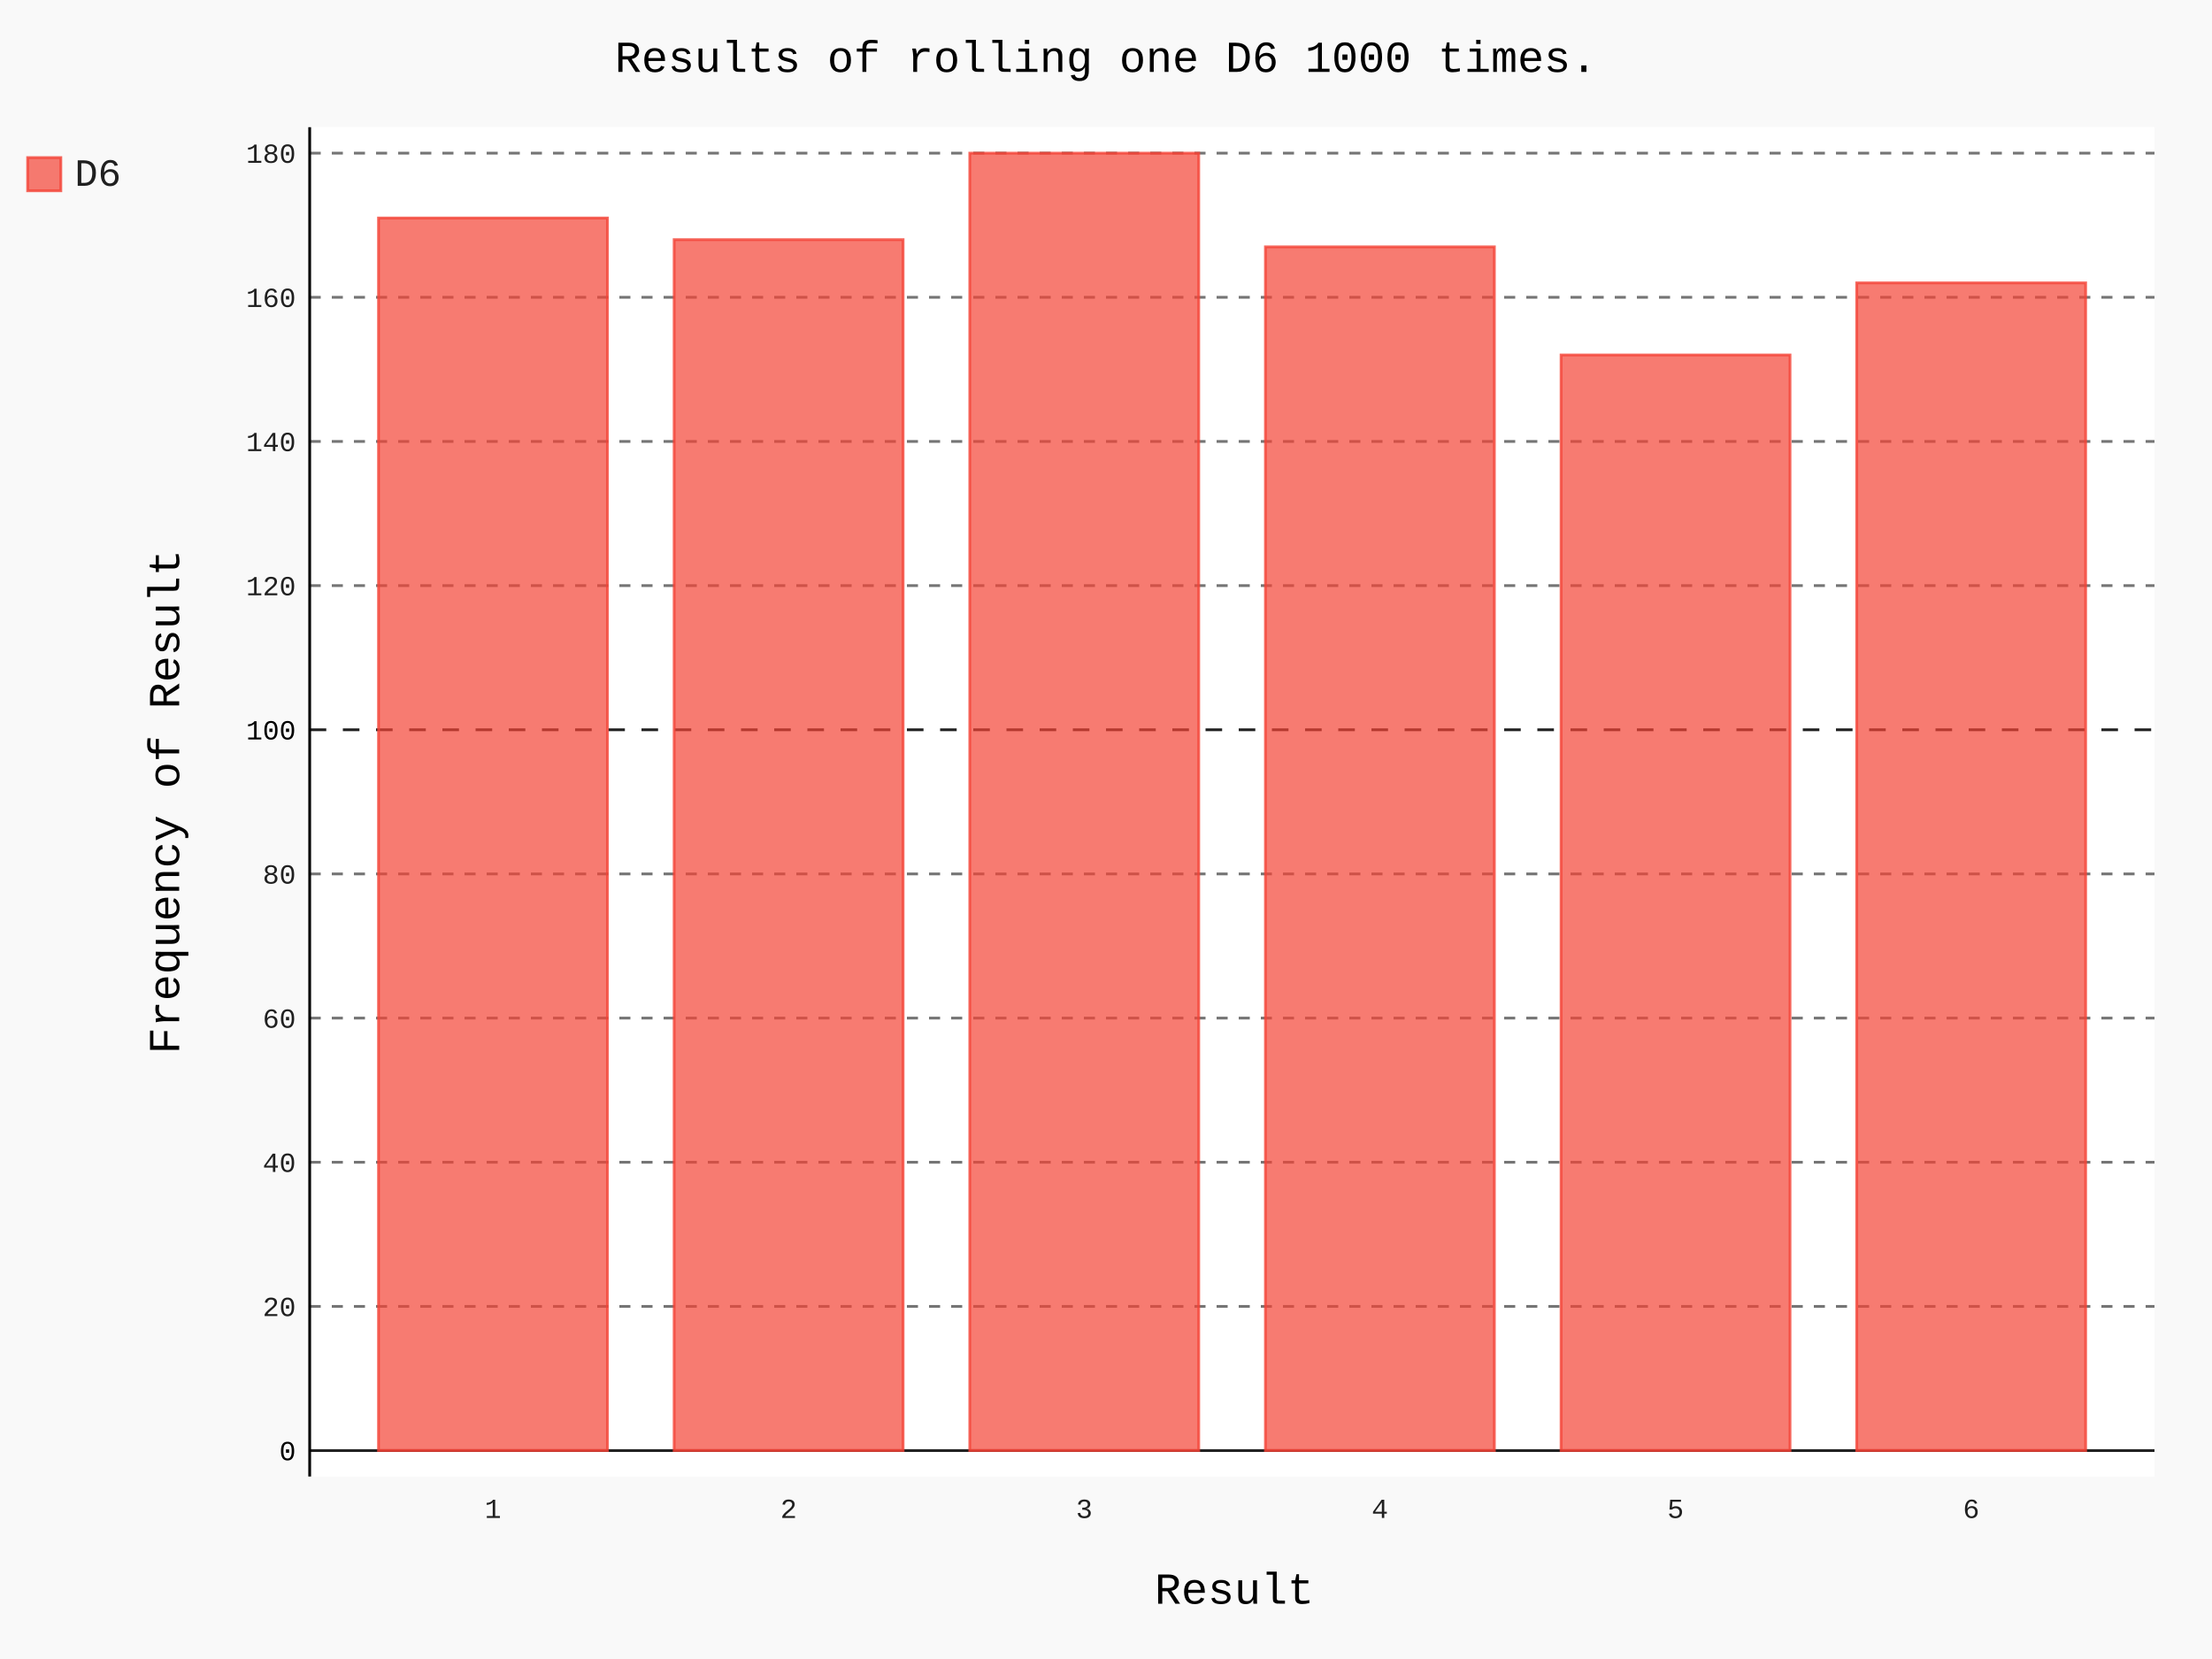
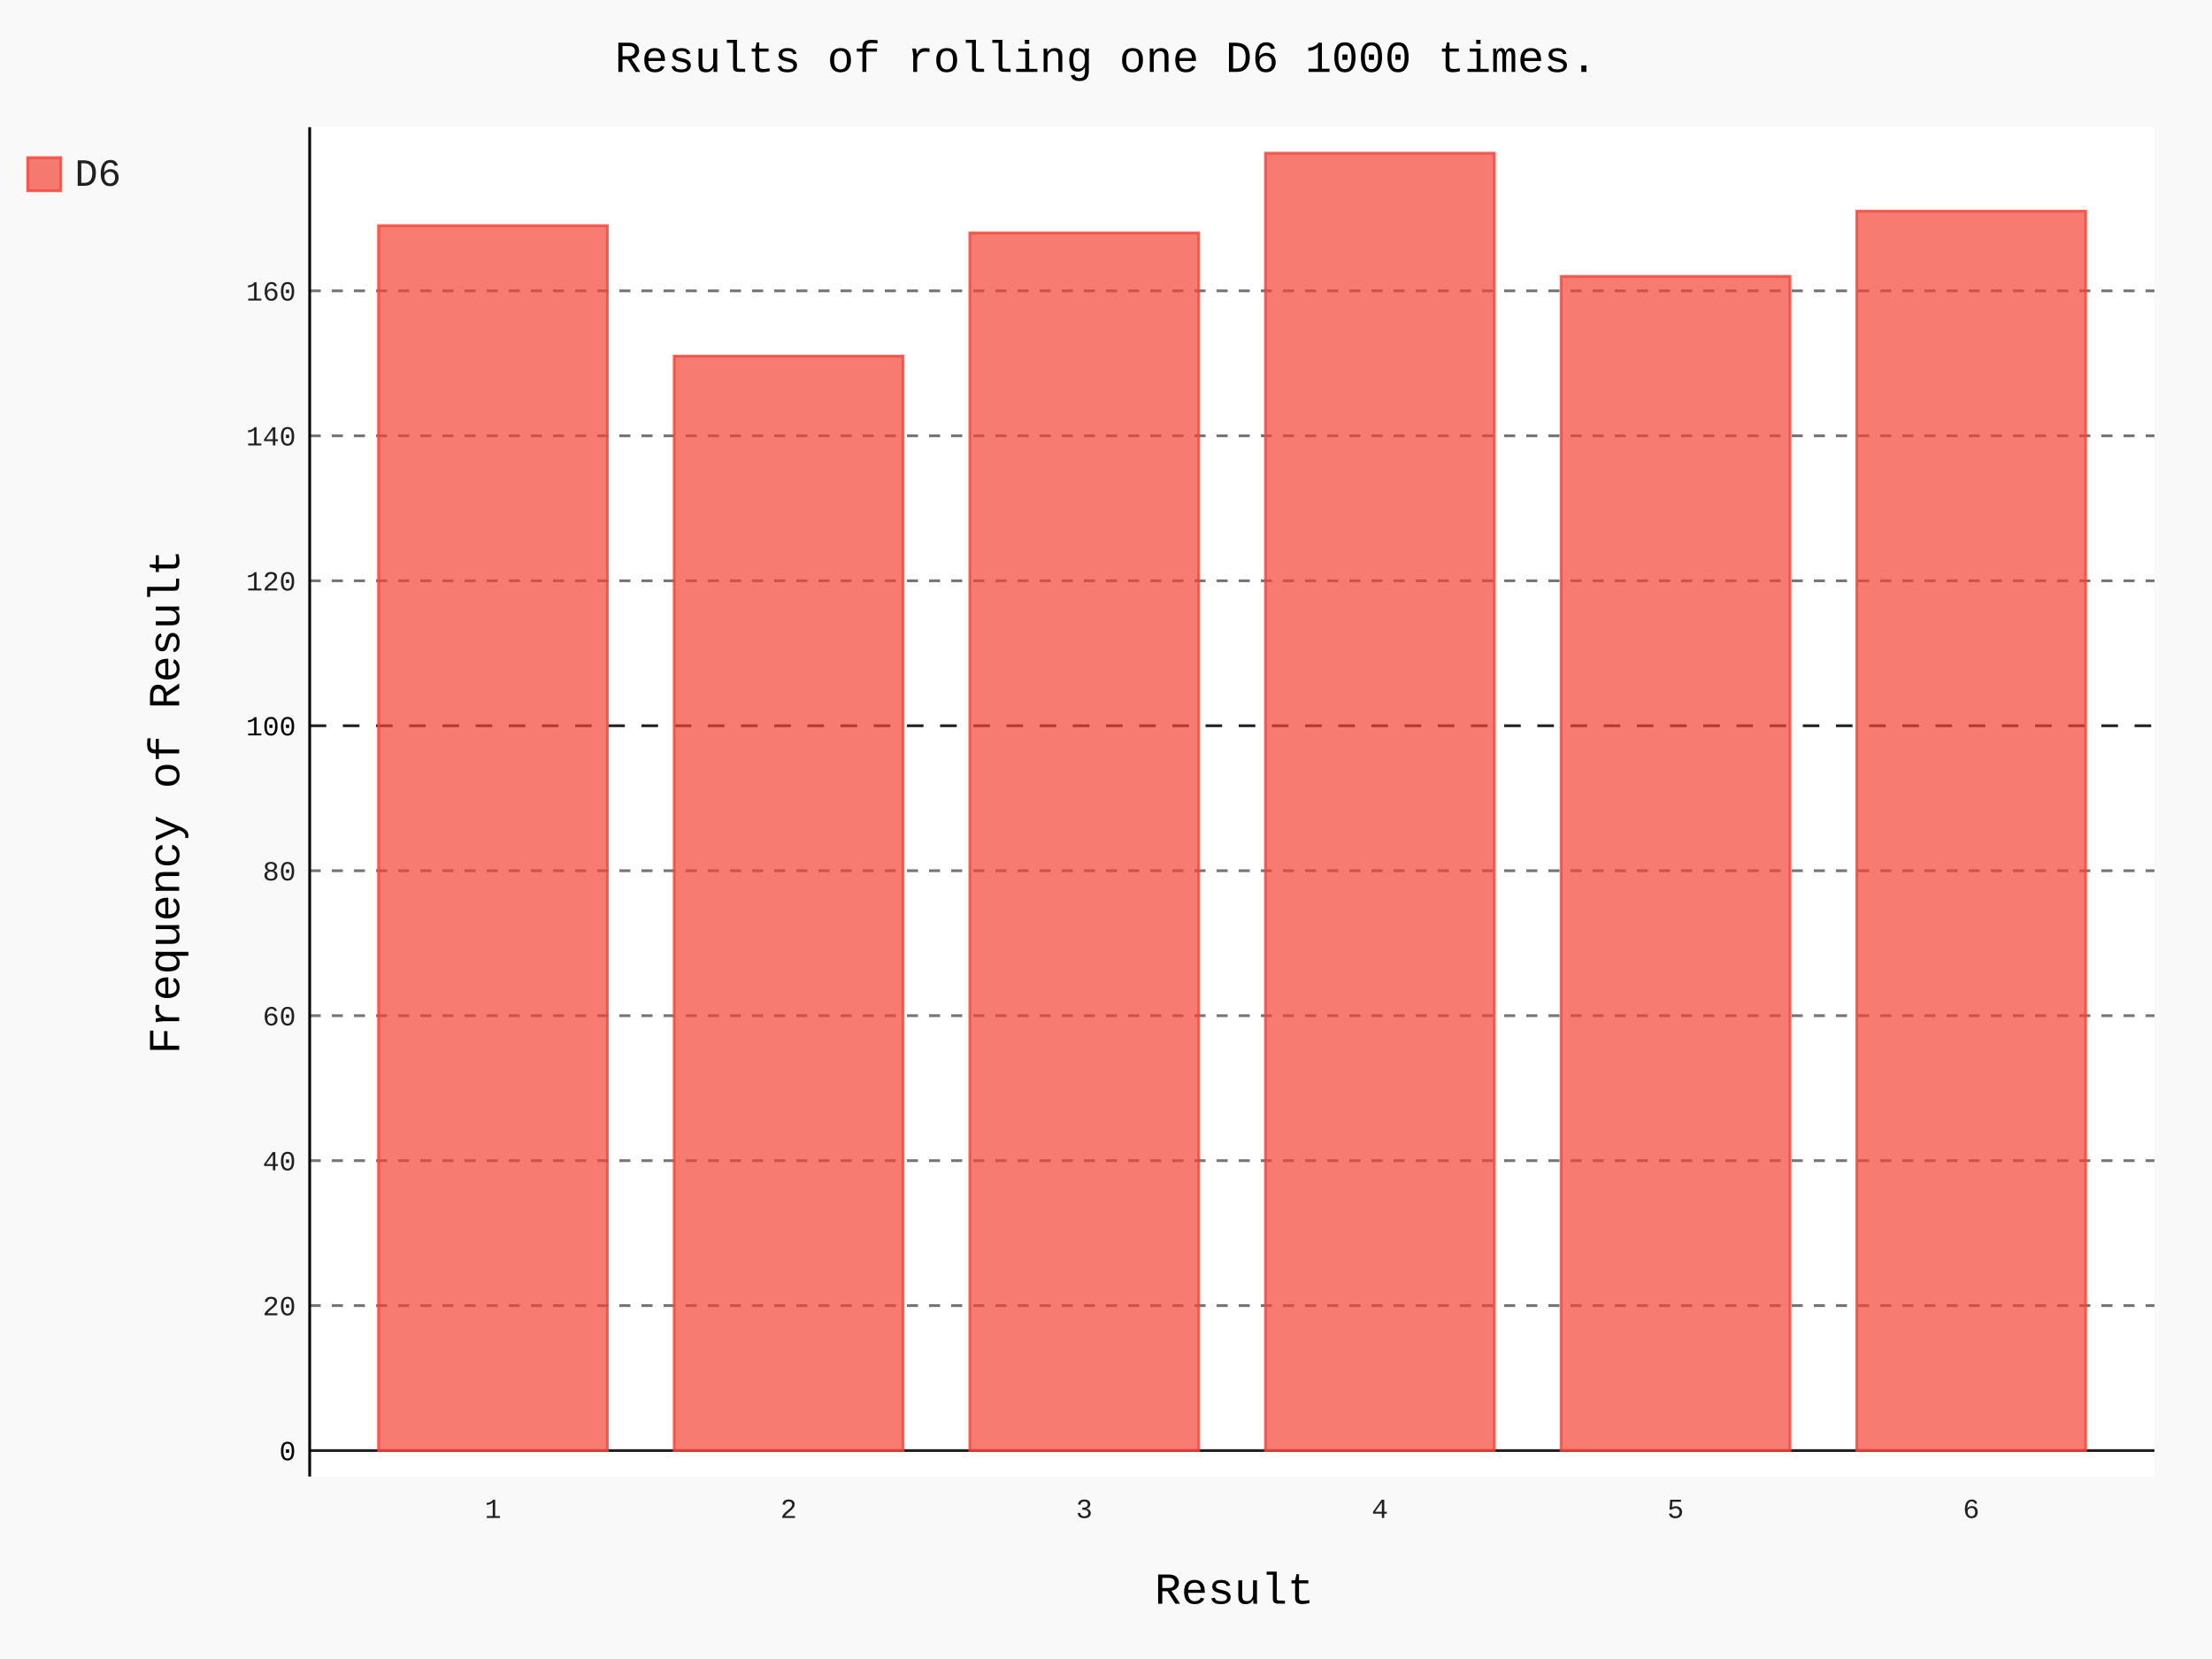
- <svg xmlns="http://www.w3.org/2000/svg" id="chart-e79f30ec-a8a2-48f5-9b01-b113cd62b78a" class="pygal-chart" viewBox="0 0 800 600">
+ <svg xmlns="http://www.w3.org/2000/svg" id="chart-835c3b73-6fb8-4916-91d3-6262d612d0e1" class="pygal-chart" viewBox="0 0 800 600">
  <defs>
-     <style type="text/css">#chart-e79f30ec-a8a2-48f5-9b01-b113cd62b78a{-webkit-user-select:none;-webkit-font-smoothing:antialiased;font-family:Consolas,"Liberation Mono",Menlo,Courier,monospace}#chart-e79f30ec-a8a2-48f5-9b01-b113cd62b78a .title{font-family:Consolas,"Liberation Mono",Menlo,Courier,monospace;font-size:16px}#chart-e79f30ec-a8a2-48f5-9b01-b113cd62b78a .legends .legend text{font-family:Consolas,"Liberation Mono",Menlo,Courier,monospace;font-size:14px}#chart-e79f30ec-a8a2-48f5-9b01-b113cd62b78a .axis text{font-family:Consolas,"Liberation Mono",Menlo,Courier,monospace;font-size:10px}#chart-e79f30ec-a8a2-48f5-9b01-b113cd62b78a .axis text.major{font-family:Consolas,"Liberation Mono",Menlo,Courier,monospace;font-size:10px}#chart-e79f30ec-a8a2-48f5-9b01-b113cd62b78a .text-overlay text.value{font-family:Consolas,"Liberation Mono",Menlo,Courier,monospace;font-size:16px}#chart-e79f30ec-a8a2-48f5-9b01-b113cd62b78a .text-overlay text.label{font-family:Consolas,"Liberation Mono",Menlo,Courier,monospace;font-size:10px}#chart-e79f30ec-a8a2-48f5-9b01-b113cd62b78a .tooltip{font-family:Consolas,"Liberation Mono",Menlo,Courier,monospace;font-size:14px}#chart-e79f30ec-a8a2-48f5-9b01-b113cd62b78a text.no_data{font-family:Consolas,"Liberation Mono",Menlo,Courier,monospace;font-size:64px}
- #chart-e79f30ec-a8a2-48f5-9b01-b113cd62b78a{background-color:rgba(249,249,249,1)}#chart-e79f30ec-a8a2-48f5-9b01-b113cd62b78a path,#chart-e79f30ec-a8a2-48f5-9b01-b113cd62b78a line,#chart-e79f30ec-a8a2-48f5-9b01-b113cd62b78a rect,#chart-e79f30ec-a8a2-48f5-9b01-b113cd62b78a circle{-webkit-transition:150ms;-moz-transition:150ms;transition:150ms}#chart-e79f30ec-a8a2-48f5-9b01-b113cd62b78a .graph &gt; .background{fill:rgba(249,249,249,1)}#chart-e79f30ec-a8a2-48f5-9b01-b113cd62b78a .plot &gt; .background{fill:rgba(255,255,255,1)}#chart-e79f30ec-a8a2-48f5-9b01-b113cd62b78a .graph{fill:rgba(0,0,0,.87)}#chart-e79f30ec-a8a2-48f5-9b01-b113cd62b78a text.no_data{fill:rgba(0,0,0,1)}#chart-e79f30ec-a8a2-48f5-9b01-b113cd62b78a .title{fill:rgba(0,0,0,1)}#chart-e79f30ec-a8a2-48f5-9b01-b113cd62b78a .legends .legend text{fill:rgba(0,0,0,.87)}#chart-e79f30ec-a8a2-48f5-9b01-b113cd62b78a .legends .legend:hover text{fill:rgba(0,0,0,1)}#chart-e79f30ec-a8a2-48f5-9b01-b113cd62b78a .axis .line{stroke:rgba(0,0,0,1)}#chart-e79f30ec-a8a2-48f5-9b01-b113cd62b78a .axis .guide.line{stroke:rgba(0,0,0,.54)}#chart-e79f30ec-a8a2-48f5-9b01-b113cd62b78a .axis .major.line{stroke:rgba(0,0,0,.87)}#chart-e79f30ec-a8a2-48f5-9b01-b113cd62b78a .axis text.major{fill:rgba(0,0,0,1)}#chart-e79f30ec-a8a2-48f5-9b01-b113cd62b78a .axis.y .guides:hover .guide.line,#chart-e79f30ec-a8a2-48f5-9b01-b113cd62b78a .line-graph .axis.x .guides:hover .guide.line,#chart-e79f30ec-a8a2-48f5-9b01-b113cd62b78a .stackedline-graph .axis.x .guides:hover .guide.line,#chart-e79f30ec-a8a2-48f5-9b01-b113cd62b78a .xy-graph .axis.x .guides:hover .guide.line{stroke:rgba(0,0,0,1)}#chart-e79f30ec-a8a2-48f5-9b01-b113cd62b78a .axis .guides:hover text{fill:rgba(0,0,0,1)}#chart-e79f30ec-a8a2-48f5-9b01-b113cd62b78a .reactive{fill-opacity:.7;stroke-opacity:.8}#chart-e79f30ec-a8a2-48f5-9b01-b113cd62b78a .ci{stroke:rgba(0,0,0,.87)}#chart-e79f30ec-a8a2-48f5-9b01-b113cd62b78a .reactive.active,#chart-e79f30ec-a8a2-48f5-9b01-b113cd62b78a .active .reactive{fill-opacity:.8;stroke-opacity:.9;stroke-width:4}#chart-e79f30ec-a8a2-48f5-9b01-b113cd62b78a .ci .reactive.active{stroke-width:1.5}#chart-e79f30ec-a8a2-48f5-9b01-b113cd62b78a .series text{fill:rgba(0,0,0,1)}#chart-e79f30ec-a8a2-48f5-9b01-b113cd62b78a .tooltip rect{fill:rgba(255,255,255,1);stroke:rgba(0,0,0,1);-webkit-transition:opacity 150ms;-moz-transition:opacity 150ms;transition:opacity 150ms}#chart-e79f30ec-a8a2-48f5-9b01-b113cd62b78a .tooltip .label{fill:rgba(0,0,0,.87)}#chart-e79f30ec-a8a2-48f5-9b01-b113cd62b78a .tooltip .label{fill:rgba(0,0,0,.87)}#chart-e79f30ec-a8a2-48f5-9b01-b113cd62b78a .tooltip .legend{font-size:.8em;fill:rgba(0,0,0,.54)}#chart-e79f30ec-a8a2-48f5-9b01-b113cd62b78a .tooltip .x_label{font-size:.6em;fill:rgba(0,0,0,1)}#chart-e79f30ec-a8a2-48f5-9b01-b113cd62b78a .tooltip .xlink{font-size:.5em;text-decoration:underline}#chart-e79f30ec-a8a2-48f5-9b01-b113cd62b78a .tooltip .value{font-size:1.5em}#chart-e79f30ec-a8a2-48f5-9b01-b113cd62b78a .bound{font-size:.5em}#chart-e79f30ec-a8a2-48f5-9b01-b113cd62b78a .max-value{font-size:.75em;fill:rgba(0,0,0,.54)}#chart-e79f30ec-a8a2-48f5-9b01-b113cd62b78a .map-element{fill:rgba(255,255,255,1);stroke:rgba(0,0,0,.54) !important}#chart-e79f30ec-a8a2-48f5-9b01-b113cd62b78a .map-element .reactive{fill-opacity:inherit;stroke-opacity:inherit}#chart-e79f30ec-a8a2-48f5-9b01-b113cd62b78a .color-0,#chart-e79f30ec-a8a2-48f5-9b01-b113cd62b78a .color-0 a:visited{stroke:#F44336;fill:#F44336}#chart-e79f30ec-a8a2-48f5-9b01-b113cd62b78a .text-overlay .color-0 text{fill:black}
- #chart-e79f30ec-a8a2-48f5-9b01-b113cd62b78a text.no_data{text-anchor:middle}#chart-e79f30ec-a8a2-48f5-9b01-b113cd62b78a .guide.line{fill:none}#chart-e79f30ec-a8a2-48f5-9b01-b113cd62b78a .centered{text-anchor:middle}#chart-e79f30ec-a8a2-48f5-9b01-b113cd62b78a .title{text-anchor:middle}#chart-e79f30ec-a8a2-48f5-9b01-b113cd62b78a .legends .legend text{fill-opacity:1}#chart-e79f30ec-a8a2-48f5-9b01-b113cd62b78a .axis.x text{text-anchor:middle}#chart-e79f30ec-a8a2-48f5-9b01-b113cd62b78a .axis.x:not(.web) text[transform]{text-anchor:start}#chart-e79f30ec-a8a2-48f5-9b01-b113cd62b78a .axis.x:not(.web) text[transform].backwards{text-anchor:end}#chart-e79f30ec-a8a2-48f5-9b01-b113cd62b78a .axis.y text{text-anchor:end}#chart-e79f30ec-a8a2-48f5-9b01-b113cd62b78a .axis.y text[transform].backwards{text-anchor:start}#chart-e79f30ec-a8a2-48f5-9b01-b113cd62b78a .axis.y2 text{text-anchor:start}#chart-e79f30ec-a8a2-48f5-9b01-b113cd62b78a .axis.y2 text[transform].backwards{text-anchor:end}#chart-e79f30ec-a8a2-48f5-9b01-b113cd62b78a .axis .guide.line{stroke-dasharray:4,4}#chart-e79f30ec-a8a2-48f5-9b01-b113cd62b78a .axis .major.guide.line{stroke-dasharray:6,6}#chart-e79f30ec-a8a2-48f5-9b01-b113cd62b78a .horizontal .axis.y .guide.line,#chart-e79f30ec-a8a2-48f5-9b01-b113cd62b78a .horizontal .axis.y2 .guide.line,#chart-e79f30ec-a8a2-48f5-9b01-b113cd62b78a .vertical .axis.x .guide.line{opacity:0}#chart-e79f30ec-a8a2-48f5-9b01-b113cd62b78a .horizontal .axis.always_show .guide.line,#chart-e79f30ec-a8a2-48f5-9b01-b113cd62b78a .vertical .axis.always_show .guide.line{opacity:1 !important}#chart-e79f30ec-a8a2-48f5-9b01-b113cd62b78a .axis.y .guides:hover .guide.line,#chart-e79f30ec-a8a2-48f5-9b01-b113cd62b78a .axis.y2 .guides:hover .guide.line,#chart-e79f30ec-a8a2-48f5-9b01-b113cd62b78a .axis.x .guides:hover .guide.line{opacity:1}#chart-e79f30ec-a8a2-48f5-9b01-b113cd62b78a .axis .guides:hover text{opacity:1}#chart-e79f30ec-a8a2-48f5-9b01-b113cd62b78a .nofill{fill:none}#chart-e79f30ec-a8a2-48f5-9b01-b113cd62b78a .subtle-fill{fill-opacity:.2}#chart-e79f30ec-a8a2-48f5-9b01-b113cd62b78a .dot{stroke-width:1px;fill-opacity:1}#chart-e79f30ec-a8a2-48f5-9b01-b113cd62b78a .dot.active{stroke-width:5px}#chart-e79f30ec-a8a2-48f5-9b01-b113cd62b78a .dot.negative{fill:transparent}#chart-e79f30ec-a8a2-48f5-9b01-b113cd62b78a text,#chart-e79f30ec-a8a2-48f5-9b01-b113cd62b78a tspan{stroke:none !important}#chart-e79f30ec-a8a2-48f5-9b01-b113cd62b78a .series text.active{opacity:1}#chart-e79f30ec-a8a2-48f5-9b01-b113cd62b78a .tooltip rect{fill-opacity:.95;stroke-width:.5}#chart-e79f30ec-a8a2-48f5-9b01-b113cd62b78a .tooltip text{fill-opacity:1}#chart-e79f30ec-a8a2-48f5-9b01-b113cd62b78a .showable{visibility:hidden}#chart-e79f30ec-a8a2-48f5-9b01-b113cd62b78a .showable.shown{visibility:visible}#chart-e79f30ec-a8a2-48f5-9b01-b113cd62b78a .gauge-background{fill:rgba(229,229,229,1);stroke:none}#chart-e79f30ec-a8a2-48f5-9b01-b113cd62b78a .bg-lines{stroke:rgba(249,249,249,1);stroke-width:2px}</style>
+     <style type="text/css">#chart-835c3b73-6fb8-4916-91d3-6262d612d0e1{-webkit-user-select:none;-webkit-font-smoothing:antialiased;font-family:Consolas,"Liberation Mono",Menlo,Courier,monospace}#chart-835c3b73-6fb8-4916-91d3-6262d612d0e1 .title{font-family:Consolas,"Liberation Mono",Menlo,Courier,monospace;font-size:16px}#chart-835c3b73-6fb8-4916-91d3-6262d612d0e1 .legends .legend text{font-family:Consolas,"Liberation Mono",Menlo,Courier,monospace;font-size:14px}#chart-835c3b73-6fb8-4916-91d3-6262d612d0e1 .axis text{font-family:Consolas,"Liberation Mono",Menlo,Courier,monospace;font-size:10px}#chart-835c3b73-6fb8-4916-91d3-6262d612d0e1 .axis text.major{font-family:Consolas,"Liberation Mono",Menlo,Courier,monospace;font-size:10px}#chart-835c3b73-6fb8-4916-91d3-6262d612d0e1 .text-overlay text.value{font-family:Consolas,"Liberation Mono",Menlo,Courier,monospace;font-size:16px}#chart-835c3b73-6fb8-4916-91d3-6262d612d0e1 .text-overlay text.label{font-family:Consolas,"Liberation Mono",Menlo,Courier,monospace;font-size:10px}#chart-835c3b73-6fb8-4916-91d3-6262d612d0e1 .tooltip{font-family:Consolas,"Liberation Mono",Menlo,Courier,monospace;font-size:14px}#chart-835c3b73-6fb8-4916-91d3-6262d612d0e1 text.no_data{font-family:Consolas,"Liberation Mono",Menlo,Courier,monospace;font-size:64px}
+ #chart-835c3b73-6fb8-4916-91d3-6262d612d0e1{background-color:rgba(249,249,249,1)}#chart-835c3b73-6fb8-4916-91d3-6262d612d0e1 path,#chart-835c3b73-6fb8-4916-91d3-6262d612d0e1 line,#chart-835c3b73-6fb8-4916-91d3-6262d612d0e1 rect,#chart-835c3b73-6fb8-4916-91d3-6262d612d0e1 circle{-webkit-transition:150ms;-moz-transition:150ms;transition:150ms}#chart-835c3b73-6fb8-4916-91d3-6262d612d0e1 .graph &gt; .background{fill:rgba(249,249,249,1)}#chart-835c3b73-6fb8-4916-91d3-6262d612d0e1 .plot &gt; .background{fill:rgba(255,255,255,1)}#chart-835c3b73-6fb8-4916-91d3-6262d612d0e1 .graph{fill:rgba(0,0,0,.87)}#chart-835c3b73-6fb8-4916-91d3-6262d612d0e1 text.no_data{fill:rgba(0,0,0,1)}#chart-835c3b73-6fb8-4916-91d3-6262d612d0e1 .title{fill:rgba(0,0,0,1)}#chart-835c3b73-6fb8-4916-91d3-6262d612d0e1 .legends .legend text{fill:rgba(0,0,0,.87)}#chart-835c3b73-6fb8-4916-91d3-6262d612d0e1 .legends .legend:hover text{fill:rgba(0,0,0,1)}#chart-835c3b73-6fb8-4916-91d3-6262d612d0e1 .axis .line{stroke:rgba(0,0,0,1)}#chart-835c3b73-6fb8-4916-91d3-6262d612d0e1 .axis .guide.line{stroke:rgba(0,0,0,.54)}#chart-835c3b73-6fb8-4916-91d3-6262d612d0e1 .axis .major.line{stroke:rgba(0,0,0,.87)}#chart-835c3b73-6fb8-4916-91d3-6262d612d0e1 .axis text.major{fill:rgba(0,0,0,1)}#chart-835c3b73-6fb8-4916-91d3-6262d612d0e1 .axis.y .guides:hover .guide.line,#chart-835c3b73-6fb8-4916-91d3-6262d612d0e1 .line-graph .axis.x .guides:hover .guide.line,#chart-835c3b73-6fb8-4916-91d3-6262d612d0e1 .stackedline-graph .axis.x .guides:hover .guide.line,#chart-835c3b73-6fb8-4916-91d3-6262d612d0e1 .xy-graph .axis.x .guides:hover .guide.line{stroke:rgba(0,0,0,1)}#chart-835c3b73-6fb8-4916-91d3-6262d612d0e1 .axis .guides:hover text{fill:rgba(0,0,0,1)}#chart-835c3b73-6fb8-4916-91d3-6262d612d0e1 .reactive{fill-opacity:.7;stroke-opacity:.8}#chart-835c3b73-6fb8-4916-91d3-6262d612d0e1 .ci{stroke:rgba(0,0,0,.87)}#chart-835c3b73-6fb8-4916-91d3-6262d612d0e1 .reactive.active,#chart-835c3b73-6fb8-4916-91d3-6262d612d0e1 .active .reactive{fill-opacity:.8;stroke-opacity:.9;stroke-width:4}#chart-835c3b73-6fb8-4916-91d3-6262d612d0e1 .ci .reactive.active{stroke-width:1.5}#chart-835c3b73-6fb8-4916-91d3-6262d612d0e1 .series text{fill:rgba(0,0,0,1)}#chart-835c3b73-6fb8-4916-91d3-6262d612d0e1 .tooltip rect{fill:rgba(255,255,255,1);stroke:rgba(0,0,0,1);-webkit-transition:opacity 150ms;-moz-transition:opacity 150ms;transition:opacity 150ms}#chart-835c3b73-6fb8-4916-91d3-6262d612d0e1 .tooltip .label{fill:rgba(0,0,0,.87)}#chart-835c3b73-6fb8-4916-91d3-6262d612d0e1 .tooltip .label{fill:rgba(0,0,0,.87)}#chart-835c3b73-6fb8-4916-91d3-6262d612d0e1 .tooltip .legend{font-size:.8em;fill:rgba(0,0,0,.54)}#chart-835c3b73-6fb8-4916-91d3-6262d612d0e1 .tooltip .x_label{font-size:.6em;fill:rgba(0,0,0,1)}#chart-835c3b73-6fb8-4916-91d3-6262d612d0e1 .tooltip .xlink{font-size:.5em;text-decoration:underline}#chart-835c3b73-6fb8-4916-91d3-6262d612d0e1 .tooltip .value{font-size:1.5em}#chart-835c3b73-6fb8-4916-91d3-6262d612d0e1 .bound{font-size:.5em}#chart-835c3b73-6fb8-4916-91d3-6262d612d0e1 .max-value{font-size:.75em;fill:rgba(0,0,0,.54)}#chart-835c3b73-6fb8-4916-91d3-6262d612d0e1 .map-element{fill:rgba(255,255,255,1);stroke:rgba(0,0,0,.54) !important}#chart-835c3b73-6fb8-4916-91d3-6262d612d0e1 .map-element .reactive{fill-opacity:inherit;stroke-opacity:inherit}#chart-835c3b73-6fb8-4916-91d3-6262d612d0e1 .color-0,#chart-835c3b73-6fb8-4916-91d3-6262d612d0e1 .color-0 a:visited{stroke:#F44336;fill:#F44336}#chart-835c3b73-6fb8-4916-91d3-6262d612d0e1 .text-overlay .color-0 text{fill:black}
+ #chart-835c3b73-6fb8-4916-91d3-6262d612d0e1 text.no_data{text-anchor:middle}#chart-835c3b73-6fb8-4916-91d3-6262d612d0e1 .guide.line{fill:none}#chart-835c3b73-6fb8-4916-91d3-6262d612d0e1 .centered{text-anchor:middle}#chart-835c3b73-6fb8-4916-91d3-6262d612d0e1 .title{text-anchor:middle}#chart-835c3b73-6fb8-4916-91d3-6262d612d0e1 .legends .legend text{fill-opacity:1}#chart-835c3b73-6fb8-4916-91d3-6262d612d0e1 .axis.x text{text-anchor:middle}#chart-835c3b73-6fb8-4916-91d3-6262d612d0e1 .axis.x:not(.web) text[transform]{text-anchor:start}#chart-835c3b73-6fb8-4916-91d3-6262d612d0e1 .axis.x:not(.web) text[transform].backwards{text-anchor:end}#chart-835c3b73-6fb8-4916-91d3-6262d612d0e1 .axis.y text{text-anchor:end}#chart-835c3b73-6fb8-4916-91d3-6262d612d0e1 .axis.y text[transform].backwards{text-anchor:start}#chart-835c3b73-6fb8-4916-91d3-6262d612d0e1 .axis.y2 text{text-anchor:start}#chart-835c3b73-6fb8-4916-91d3-6262d612d0e1 .axis.y2 text[transform].backwards{text-anchor:end}#chart-835c3b73-6fb8-4916-91d3-6262d612d0e1 .axis .guide.line{stroke-dasharray:4,4}#chart-835c3b73-6fb8-4916-91d3-6262d612d0e1 .axis .major.guide.line{stroke-dasharray:6,6}#chart-835c3b73-6fb8-4916-91d3-6262d612d0e1 .horizontal .axis.y .guide.line,#chart-835c3b73-6fb8-4916-91d3-6262d612d0e1 .horizontal .axis.y2 .guide.line,#chart-835c3b73-6fb8-4916-91d3-6262d612d0e1 .vertical .axis.x .guide.line{opacity:0}#chart-835c3b73-6fb8-4916-91d3-6262d612d0e1 .horizontal .axis.always_show .guide.line,#chart-835c3b73-6fb8-4916-91d3-6262d612d0e1 .vertical .axis.always_show .guide.line{opacity:1 !important}#chart-835c3b73-6fb8-4916-91d3-6262d612d0e1 .axis.y .guides:hover .guide.line,#chart-835c3b73-6fb8-4916-91d3-6262d612d0e1 .axis.y2 .guides:hover .guide.line,#chart-835c3b73-6fb8-4916-91d3-6262d612d0e1 .axis.x .guides:hover .guide.line{opacity:1}#chart-835c3b73-6fb8-4916-91d3-6262d612d0e1 .axis .guides:hover text{opacity:1}#chart-835c3b73-6fb8-4916-91d3-6262d612d0e1 .nofill{fill:none}#chart-835c3b73-6fb8-4916-91d3-6262d612d0e1 .subtle-fill{fill-opacity:.2}#chart-835c3b73-6fb8-4916-91d3-6262d612d0e1 .dot{stroke-width:1px;fill-opacity:1}#chart-835c3b73-6fb8-4916-91d3-6262d612d0e1 .dot.active{stroke-width:5px}#chart-835c3b73-6fb8-4916-91d3-6262d612d0e1 .dot.negative{fill:transparent}#chart-835c3b73-6fb8-4916-91d3-6262d612d0e1 text,#chart-835c3b73-6fb8-4916-91d3-6262d612d0e1 tspan{stroke:none !important}#chart-835c3b73-6fb8-4916-91d3-6262d612d0e1 .series text.active{opacity:1}#chart-835c3b73-6fb8-4916-91d3-6262d612d0e1 .tooltip rect{fill-opacity:.95;stroke-width:.5}#chart-835c3b73-6fb8-4916-91d3-6262d612d0e1 .tooltip text{fill-opacity:1}#chart-835c3b73-6fb8-4916-91d3-6262d612d0e1 .showable{visibility:hidden}#chart-835c3b73-6fb8-4916-91d3-6262d612d0e1 .showable.shown{visibility:visible}#chart-835c3b73-6fb8-4916-91d3-6262d612d0e1 .gauge-background{fill:rgba(229,229,229,1);stroke:none}#chart-835c3b73-6fb8-4916-91d3-6262d612d0e1 .bg-lines{stroke:rgba(249,249,249,1);stroke-width:2px}</style>
  </defs>
  <g class="graph bar-graph vertical">
    <rect class="background" height="600" width="800" x="0" y="0" />
    <g class="plot" transform="translate(112, 46)">
      <rect class="background" height="488" width="667.2" x="0" y="0" />
      <g class="axis y always_show">
        <g class="guides">
          <path class="axis major line" d="M0 478.615 h667.2" />
          <text class="major" x="-5" y="482.115">0</text>
        </g>
        <g class="guides">
-           <path class="guide line" d="M0 426.479 h667.2" />
-           <text class="" x="-5" y="429.979">20</text>
+           <path class="guide line" d="M0 426.187 h667.2" />
+           <text class="" x="-5" y="429.687">20</text>
        </g>
        <g class="guides">
-           <path class="guide line" d="M0 374.342 h667.2" />
-           <text class="" x="-5" y="377.842">40</text>
+           <path class="guide line" d="M0 373.759 h667.2" />
+           <text class="" x="-5" y="377.259">40</text>
        </g>
        <g class="guides">
-           <path class="guide line" d="M0 322.205 h667.2" />
-           <text class="" x="-5" y="325.705">60</text>
+           <path class="guide line" d="M0 321.331 h667.2" />
+           <text class="" x="-5" y="324.831">60</text>
        </g>
        <g class="guides">
-           <path class="guide line" d="M0 270.068 h667.2" />
-           <text class="" x="-5" y="273.568">80</text>
+           <path class="guide line" d="M0 268.903 h667.2" />
+           <text class="" x="-5" y="272.403">80</text>
        </g>
        <g class="guides">
-           <path class="major guide line" d="M0 217.932 h667.2" />
-           <text class="major" x="-5" y="221.432">100</text>
+           <path class="major guide line" d="M0 216.475 h667.2" />
+           <text class="major" x="-5" y="219.975">100</text>
        </g>
        <g class="guides">
-           <path class="guide line" d="M0 165.795 h667.2" />
-           <text class="" x="-5" y="169.295">120</text>
+           <path class="guide line" d="M0 164.047 h667.2" />
+           <text class="" x="-5" y="167.547">120</text>
        </g>
        <g class="guides">
-           <path class="guide line" d="M0 113.658 h667.2" />
-           <text class="" x="-5" y="117.158">140</text>
+           <path class="guide line" d="M0 111.619 h667.2" />
+           <text class="" x="-5" y="115.119">140</text>
        </g>
        <g class="guides">
-           <path class="guide line" d="M0 61.521 h667.2" />
-           <text class="" x="-5" y="65.021">160</text>
-         </g>
-         <g class="guides">
-           <path class="guide line" d="M0 9.385 h667.2" />
-           <text class="" x="-5" y="12.885">180</text>
+           <path class="guide line" d="M0 59.191 h667.2" />
+           <text class="" x="-5" y="62.691">160</text>
        </g>
      </g>
      <g class="axis x">
        <path class="line" d="M0 0 v488" />
        <g class="guides">
          <path class="guide line" d="M66.292 0 v488" />
          <text class="" x="66.292" y="503.0">1</text>
        </g>
        <g class="guides">
          <path class="guide line" d="M173.215 0 v488" />
          <text class="" x="173.215" y="503.0">2</text>
        </g>
        <g class="guides">
          <path class="guide line" d="M280.138 0 v488" />
          <text class="" x="280.138" y="503.0">3</text>
        </g>
        <g class="guides">
          <path class="guide line" d="M387.062 0 v488" />
          <text class="" x="387.062" y="503.0">4</text>
        </g>
        <g class="guides">
          <path class="guide line" d="M493.985 0 v488" />
          <text class="" x="493.985" y="503.0">5</text>
        </g>
        <g class="guides">
          <path class="guide line" d="M600.908 0 v488" />
          <text class="" x="600.908" y="503.0">6</text>
        </g>
      </g>
      <g class="series serie-0 color-0">
        <g class="bars">
          <g class="bar">
-             <rect class="rect reactive tooltip-trigger" height="445.769" rx="0" ry="0" width="82.801" x="24.892" y="32.846" />
+             <rect class="rect reactive tooltip-trigger" height="443.017" rx="0" ry="0" width="82.801" x="24.892" y="35.599" />
          </g>
          <g class="bar">
-             <rect class="rect reactive tooltip-trigger" height="437.949" rx="0" ry="0" width="82.801" x="131.815" y="40.667" />
+             <rect class="rect reactive tooltip-trigger" height="395.832" rx="0" ry="0" width="82.801" x="131.815" y="82.784" />
          </g>
          <g class="bar">
-             <rect class="rect reactive tooltip-trigger" height="469.231" rx="0" ry="0" width="82.801" x="238.738" y="9.385" />
+             <rect class="rect reactive tooltip-trigger" height="440.395" rx="0" ry="0" width="82.801" x="238.738" y="38.22" />
          </g>
          <g class="bar">
-             <rect class="rect reactive tooltip-trigger" height="435.342" rx="0" ry="0" width="82.801" x="345.661" y="43.274" />
+             <rect class="rect reactive tooltip-trigger" height="469.231" rx="0" ry="0" width="82.801" x="345.661" y="9.385" />
          </g>
          <g class="bar">
-             <rect class="rect reactive tooltip-trigger" height="396.239" rx="0" ry="0" width="82.801" x="452.584" y="82.376" />
+             <rect class="rect reactive tooltip-trigger" height="424.667" rx="0" ry="0" width="82.801" x="452.584" y="53.948" />
          </g>
          <g class="bar">
-             <rect class="rect reactive tooltip-trigger" height="422.308" rx="0" ry="0" width="82.801" x="559.507" y="56.308" />
+             <rect class="rect reactive tooltip-trigger" height="448.26" rx="0" ry="0" width="82.801" x="559.507" y="30.356" />
          </g>
        </g>
      </g>
    </g>
    <g class="titles">
      <text class="title plot_title" x="400.0" y="26">Results of rolling one D6 1000 times.</text>
      <text class="title" x="446.4" y="580">Result</text>
      <text class="title" x="38.8" y="316.0" transform="rotate(-90 38.8 290)">Frequency of Result</text>
    </g>
    <g class="plot overlay" transform="translate(112, 46)">
      <g class="series serie-0 color-0" />
    </g>
    <g class="plot text-overlay" transform="translate(112, 46)">
      <g class="series serie-0 color-0" />
    </g>
    <g class="plot tooltip-overlay" transform="translate(112, 46)">
      <g class="tooltip" style="opacity: 0" transform="translate(0 0)">
        <rect class="tooltip-box" height="0" rx="0" ry="0" width="0" />
        <g class="text" />
      </g>
    </g>
    <g class="legends" transform="translate(10, 56)">
      <g class="legend reactive activate-serie" id="activate-serie-0">
        <rect class="color-0 reactive" height="12" width="12" x="0.0" y="1.0" />
        <text x="17.0" y="11.2">D6</text>
      </g>
    </g>
    <g class="legends" transform="translate(790, 56)" />
  </g>
</svg>
